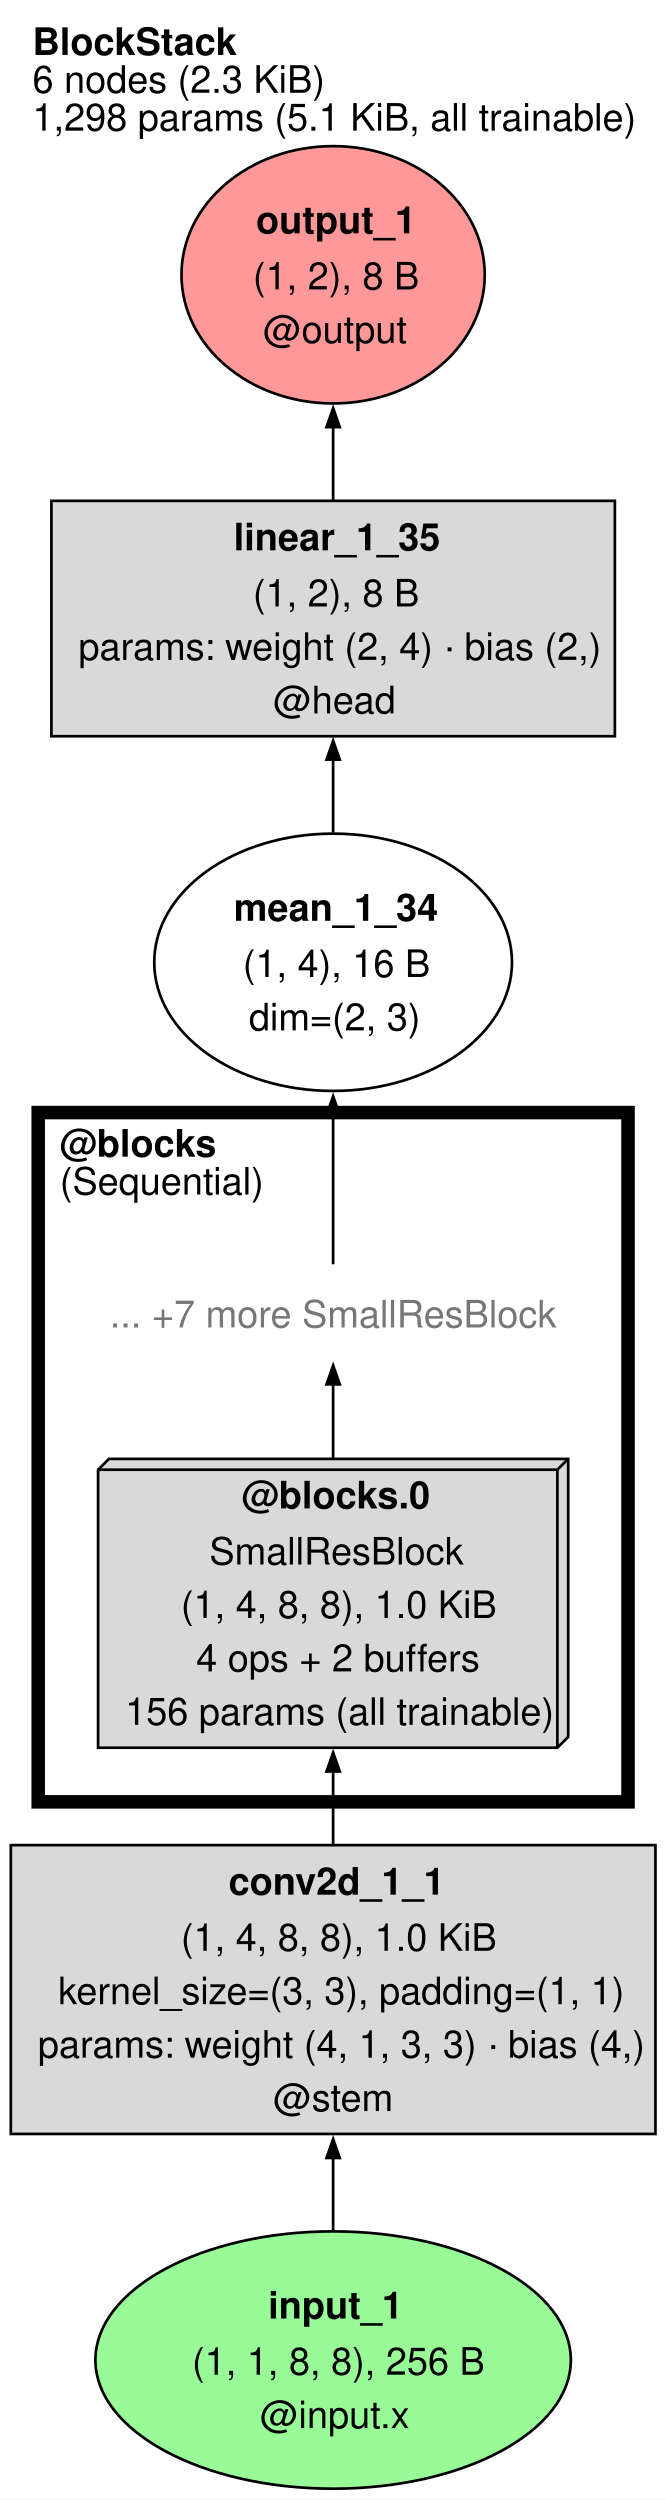
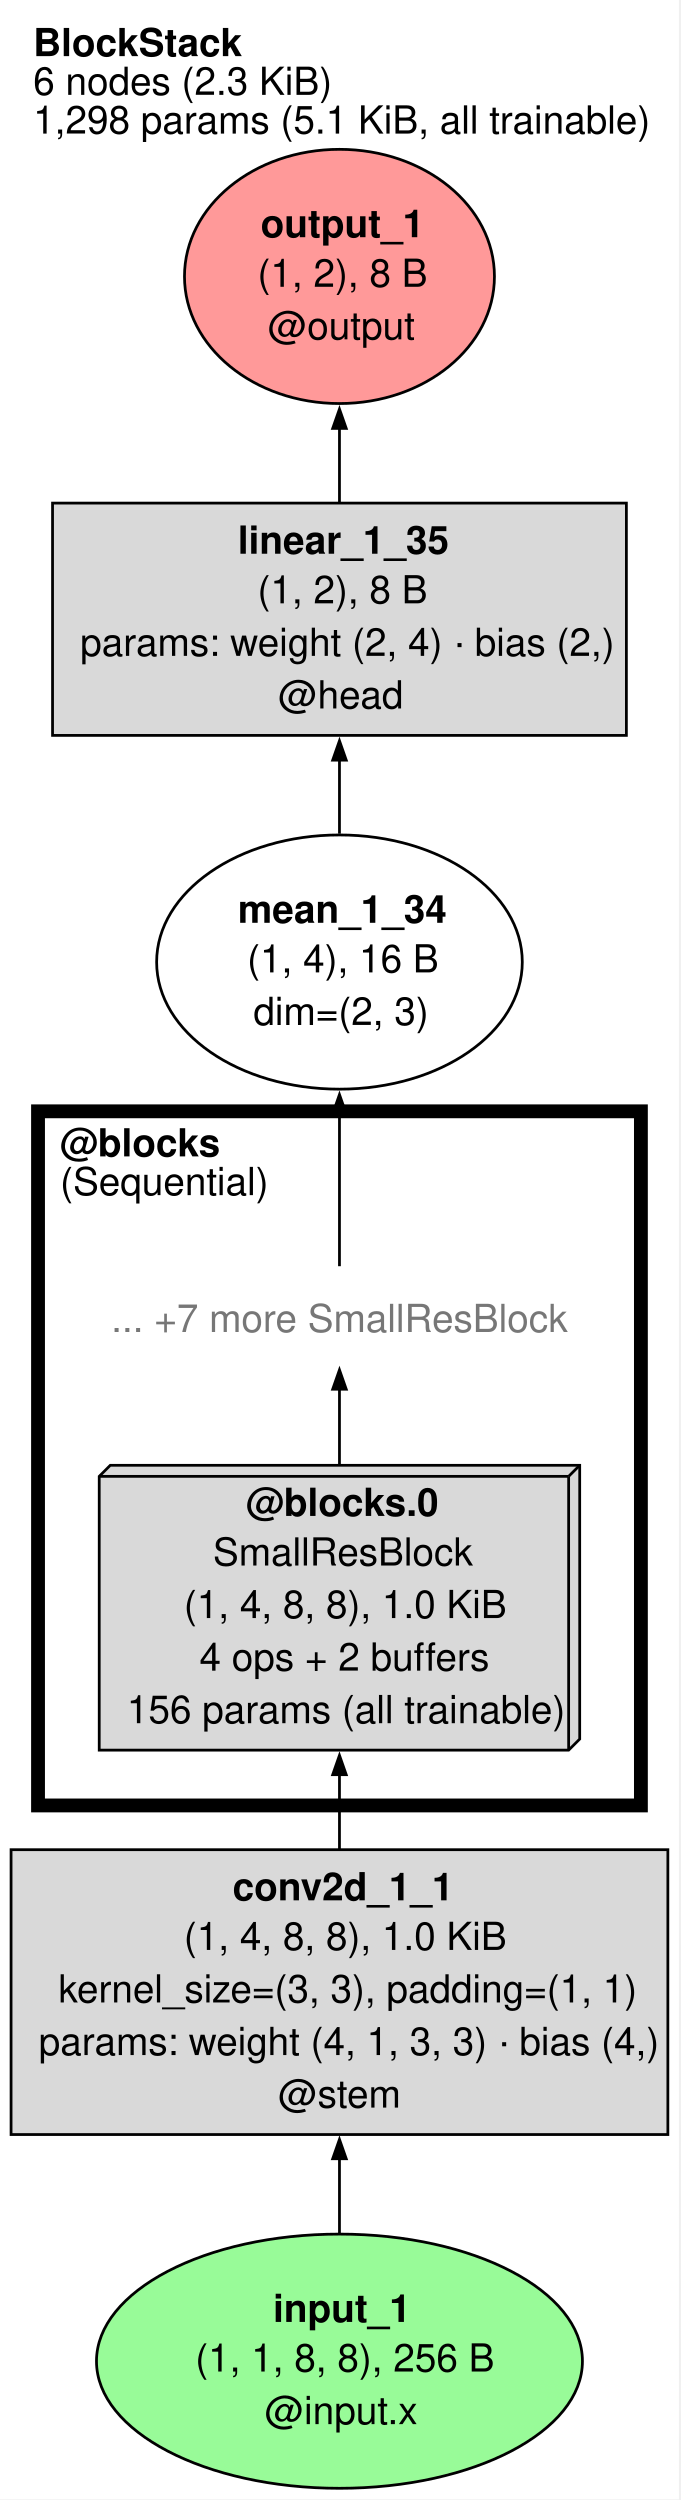
- <svg xmlns="http://www.w3.org/2000/svg" width="246pt" height="924pt" viewBox="0.00 0.00 246.00 924.00">
-   <g id="graph0" class="graph" transform="scale(1 1) rotate(0) translate(4 919.82)">
-     <polygon fill="white" stroke="none" points="-4,4 -4,-919.82 242.25,-919.82 242.25,4 -4,4" />
-     <text xml:space="preserve" text-anchor="start" x="8" y="-899.52" font-family="Helvetica,sans-Serif" font-weight="bold" font-size="14.00">BlockStack</text>
-     <text xml:space="preserve" text-anchor="start" x="8" y="-885.52" font-family="Helvetica,sans-Serif" font-size="14.00">6 nodes (2.3 KiB)</text>
-     <text xml:space="preserve" text-anchor="start" x="8" y="-871.52" font-family="Helvetica,sans-Serif" font-size="14.00">1,298 params (5.1 KiB, all trainable)</text>
+ <svg xmlns="http://www.w3.org/2000/svg" width="246pt" height="904pt" viewBox="0.00 0.00 246.00 904.00">
+   <g id="graph0" class="graph" transform="scale(1 1) rotate(0) translate(4 899.77)">
+     <polygon fill="white" stroke="none" points="-4,4 -4,-899.77 241.5,-899.77 241.5,4 -4,4" />
+     <text xml:space="preserve" text-anchor="start" x="8" y="-879.47" font-family="Helvetica,sans-Serif" font-weight="bold" font-size="14.00">BlockStack</text>
+     <text xml:space="preserve" text-anchor="start" x="8" y="-865.47" font-family="Helvetica,sans-Serif" font-size="14.00">6 nodes (2.3 KiB)</text>
+     <text xml:space="preserve" text-anchor="start" x="8" y="-851.47" font-family="Helvetica,sans-Serif" font-size="14.00">1,298 params (5.1 KiB, all trainable)</text>
    <g id="clust2" class="cluster">
-       <polygon fill="white" stroke="black" stroke-width="5" points="10.12,-253.86 10.12,-508.61 228.12,-508.61 228.12,-253.86 10.12,-253.86" />
-       <text xml:space="preserve" text-anchor="start" x="18.12" y="-492.31" font-family="Helvetica,sans-Serif" font-weight="bold" font-size="14.00">@blocks</text>
-       <text xml:space="preserve" text-anchor="start" x="18.12" y="-478.31" font-family="Helvetica,sans-Serif" font-size="14.00">(Sequential)</text>
+       <polygon fill="white" stroke="black" stroke-width="5" points="9.75,-246.92 9.75,-497.92 227.75,-497.92 227.75,-246.92 9.75,-246.92" />
+       <text xml:space="preserve" text-anchor="start" x="17.75" y="-481.62" font-family="Helvetica,sans-Serif" font-weight="bold" font-size="14.00">@blocks</text>
+       <text xml:space="preserve" text-anchor="start" x="17.75" y="-467.62" font-family="Helvetica,sans-Serif" font-size="14.00">(Sequential)</text>
    </g>
    <g id="node1" class="node">
-       <ellipse fill="#98fb98" stroke="black" cx="119.12" cy="-47.55" rx="87.86" ry="47.55" />
-       <text xml:space="preserve" text-anchor="start" x="95.12" y="-62.88" font-family="Helvetica,sans-Serif" font-weight="bold" font-size="14.00">input_1</text>
-       <text xml:space="preserve" text-anchor="start" x="67" y="-42.13" font-family="Helvetica,sans-Serif" font-size="14.00">(1, 1, 8, 8), 256 B</text>
-       <text xml:space="preserve" text-anchor="start" x="92.12" y="-22.38" font-family="Helvetica,sans-Serif" font-size="14.00">@input.x</text>
+       <ellipse fill="#98fb98" stroke="black" cx="118.75" cy="-45.96" rx="87.86" ry="45.96" />
+       <text xml:space="preserve" text-anchor="start" x="94.75" y="-60.16" font-family="Helvetica,sans-Serif" font-weight="bold" font-size="14.00">input_1</text>
+       <text xml:space="preserve" text-anchor="start" x="66.62" y="-42.21" font-family="Helvetica,sans-Serif" font-size="14.00">(1, 1, 8, 8), 256 B</text>
+       <text xml:space="preserve" text-anchor="start" x="91.75" y="-23.21" font-family="Helvetica,sans-Serif" font-size="14.00">@input.x</text>
    </g>
    <g id="node2" class="node">
-       <polygon fill="#d9d9d9" stroke="black" points="238.25,-237.86 0,-237.86 0,-131.11 238.25,-131.11 238.25,-237.86" />
-       <text xml:space="preserve" text-anchor="start" x="80.5" y="-219.56" font-family="Helvetica,sans-Serif" font-weight="bold" font-size="14.00">conv2d_1_1</text>
-       <text xml:space="preserve" text-anchor="start" x="62.88" y="-198.81" font-family="Helvetica,sans-Serif" font-size="14.00">(1, 4, 8, 8), 1.0 KiB</text>
-       <text xml:space="preserve" text-anchor="start" x="17.5" y="-179.06" font-family="Helvetica,sans-Serif" font-size="14.00">kernel_size=(3, 3), padding=(1, 1)</text>
-       <text xml:space="preserve" text-anchor="start" x="10" y="-159.31" font-family="Helvetica,sans-Serif" font-size="14.00">params: weight (4, 1, 3, 3) · bias (4,)</text>
-       <text xml:space="preserve" text-anchor="start" x="97" y="-139.56" font-family="Helvetica,sans-Serif" font-size="14.00">@stem</text>
+       <polygon fill="#d9d9d9" stroke="black" points="237.5,-230.92 0,-230.92 0,-127.92 237.5,-127.92 237.5,-230.92" />
+       <text xml:space="preserve" text-anchor="start" x="80.12" y="-212.62" font-family="Helvetica,sans-Serif" font-weight="bold" font-size="14.00">conv2d_1_1</text>
+       <text xml:space="preserve" text-anchor="start" x="62.5" y="-194.67" font-family="Helvetica,sans-Serif" font-size="14.00">(1, 4, 8, 8), 1.0 KiB</text>
+       <text xml:space="preserve" text-anchor="start" x="17.12" y="-175.67" font-family="Helvetica,sans-Serif" font-size="14.00">kernel_size=(3, 3), padding=(1, 1)</text>
+       <text xml:space="preserve" text-anchor="start" x="10" y="-156.67" font-family="Helvetica,sans-Serif" font-size="14.00">params: weight (4, 1, 3, 3) · bias (4,)</text>
+       <text xml:space="preserve" text-anchor="start" x="96.62" y="-137.67" font-family="Helvetica,sans-Serif" font-size="14.00">@stem</text>
    </g>
    <g id="edge1" class="edge">
-       <path fill="none" stroke="black" d="M119.12,-95.37C119.12,-104.11 119.12,-113.36 119.12,-122.46" />
-       <polygon fill="black" stroke="black" points="116.68,-122.23 119.13,-129.23 121.58,-122.23 116.68,-122.23" />
+       <path fill="none" stroke="black" d="M118.75,-92.2C118.75,-100.96 118.75,-110.26 118.75,-119.38" />
+       <polygon fill="black" stroke="black" points="116.3,-119.17 118.75,-126.17 121.2,-119.17 116.3,-119.17" />
    </g>
    <g id="node3" class="node">
-       <polygon fill="#d9d9d9" stroke="black" points="206,-380.61 36.25,-380.61 32.25,-376.61 32.25,-273.86 202,-273.86 206,-277.86 206,-380.61" />
-       <polyline fill="none" stroke="black" points="202,-376.61 32.25,-376.61" />
-       <polyline fill="none" stroke="black" points="202,-376.61 202,-273.86" />
-       <polyline fill="none" stroke="black" points="202,-376.61 206,-380.61" />
-       <text xml:space="preserve" text-anchor="start" x="85.38" y="-362.31" font-family="Helvetica,sans-Serif" font-weight="bold" font-size="14.00">@blocks.0</text>
-       <text xml:space="preserve" text-anchor="start" x="73.38" y="-341.56" font-family="Helvetica,sans-Serif" font-size="14.00">SmallResBlock</text>
-       <text xml:space="preserve" text-anchor="start" x="62.88" y="-321.81" font-family="Helvetica,sans-Serif" font-size="14.00">(1, 4, 8, 8), 1.0 KiB</text>
-       <text xml:space="preserve" text-anchor="start" x="68.5" y="-302.06" font-family="Helvetica,sans-Serif" font-size="14.00">4 ops + 2 buffers</text>
-       <text xml:space="preserve" text-anchor="start" x="42.25" y="-282.31" font-family="Helvetica,sans-Serif" font-size="14.00">156 params (all trainable)</text>
+       <polygon fill="#d9d9d9" stroke="black" points="205.62,-369.92 35.88,-369.92 31.88,-365.92 31.88,-266.92 201.62,-266.92 205.62,-270.92 205.62,-369.92" />
+       <polyline fill="none" stroke="black" points="201.62,-365.92 31.88,-365.92" />
+       <polyline fill="none" stroke="black" points="201.62,-365.92 201.62,-266.92" />
+       <polyline fill="none" stroke="black" points="201.62,-365.92 205.62,-369.92" />
+       <text xml:space="preserve" text-anchor="start" x="85" y="-351.62" font-family="Helvetica,sans-Serif" font-weight="bold" font-size="14.00">@blocks.0</text>
+       <text xml:space="preserve" text-anchor="start" x="73" y="-333.67" font-family="Helvetica,sans-Serif" font-size="14.00">SmallResBlock</text>
+       <text xml:space="preserve" text-anchor="start" x="62.5" y="-314.67" font-family="Helvetica,sans-Serif" font-size="14.00">(1, 4, 8, 8), 1.0 KiB</text>
+       <text xml:space="preserve" text-anchor="start" x="68.12" y="-295.67" font-family="Helvetica,sans-Serif" font-size="14.00">4 ops + 2 buffers</text>
+       <text xml:space="preserve" text-anchor="start" x="41.88" y="-276.67" font-family="Helvetica,sans-Serif" font-size="14.00">156 params (all trainable)</text>
    </g>
    <g id="edge2" class="edge">
-       <path fill="none" stroke="black" d="M119.12,-238.29C119.12,-247.04 119.12,-256.18 119.12,-265.11" />
-       <polygon fill="black" stroke="black" points="116.68,-265.08 119.13,-272.08 121.58,-265.08 116.68,-265.08" />
+       <path fill="none" stroke="black" d="M118.75,-231.05C118.75,-239.92 118.75,-249.22 118.75,-258.3" />
+       <polygon fill="black" stroke="black" points="116.3,-258.04 118.75,-265.04 121.2,-258.04 116.3,-258.04" />
    </g>
    <g id="node4" class="node">
-       <text xml:space="preserve" text-anchor="middle" x="119.12" y="-429.18" font-family="Helvetica,sans-Serif" font-size="14.00" fill="#777777">... +7 more SmallResBlock</text>
+       <text xml:space="preserve" text-anchor="middle" x="118.75" y="-418.12" font-family="Helvetica,sans-Serif" font-size="14.00" fill="#777777">... +7 more SmallResBlock</text>
    </g>
    <g id="edge6" class="edge">
-       <path fill="none" stroke="black" d="M119.12,-380.92C119.12,-390.44 119.12,-399.96 119.12,-408.24" />
-       <polygon fill="black" stroke="black" points="116.68,-408.16 119.13,-415.16 121.58,-408.16 116.68,-408.16" />
+       <path fill="none" stroke="black" d="M118.75,-370.26C118.75,-379.73 118.75,-389.23 118.75,-397.5" />
+       <polygon fill="black" stroke="black" points="116.3,-397.43 118.75,-404.43 121.2,-397.43 116.3,-397.43" />
    </g>
    <g id="node5" class="node">
-       <ellipse fill="white" stroke="black" cx="119.12" cy="-564.16" rx="66.11" ry="47.55" />
-       <text xml:space="preserve" text-anchor="start" x="82.38" y="-579.48" font-family="Helvetica,sans-Serif" font-weight="bold" font-size="14.00">mean_1_34</text>
-       <text xml:space="preserve" text-anchor="start" x="85.75" y="-558.73" font-family="Helvetica,sans-Serif" font-size="14.00">(1, 4), 16 B</text>
-       <text xml:space="preserve" text-anchor="start" x="88" y="-538.98" font-family="Helvetica,sans-Serif" font-size="14.00">dim=(2, 3)</text>
+       <ellipse fill="white" stroke="black" cx="118.75" cy="-551.89" rx="66.11" ry="45.96" />
+       <text xml:space="preserve" text-anchor="start" x="82" y="-566.09" font-family="Helvetica,sans-Serif" font-weight="bold" font-size="14.00">mean_1_34</text>
+       <text xml:space="preserve" text-anchor="start" x="85.38" y="-548.14" font-family="Helvetica,sans-Serif" font-size="14.00">(1, 4), 16 B</text>
+       <text xml:space="preserve" text-anchor="start" x="87.62" y="-529.14" font-family="Helvetica,sans-Serif" font-size="14.00">dim=(2, 3)</text>
    </g>
    <g id="edge3" class="edge">
-       <path fill="none" stroke="black" d="M119.12,-452.54C119.12,-466.72 119.12,-487.76 119.12,-507.71" />
-       <polygon fill="black" stroke="black" points="116.68,-507.65 119.13,-514.65 121.58,-507.65 116.68,-507.65" />
+       <path fill="none" stroke="black" d="M118.75,-441.91C118.75,-456.13 118.75,-477.23 118.75,-497.08" />
+       <polygon fill="black" stroke="black" points="116.3,-496.98 118.75,-503.98 121.2,-496.98 116.3,-496.98" />
    </g>
    <g id="node6" class="node">
-       <polygon fill="#d9d9d9" stroke="black" points="223.25,-734.71 15,-734.71 15,-647.71 223.25,-647.71 223.25,-734.71" />
-       <text xml:space="preserve" text-anchor="start" x="82.38" y="-716.41" font-family="Helvetica,sans-Serif" font-weight="bold" font-size="14.00">linear_1_35</text>
-       <text xml:space="preserve" text-anchor="start" x="89.5" y="-695.66" font-family="Helvetica,sans-Serif" font-size="14.00">(1, 2), 8 B</text>
-       <text xml:space="preserve" text-anchor="start" x="25" y="-675.91" font-family="Helvetica,sans-Serif" font-size="14.00">params: weight (2, 4) · bias (2,)</text>
-       <text xml:space="preserve" text-anchor="start" x="97" y="-656.16" font-family="Helvetica,sans-Serif" font-size="14.00">@head</text>
+       <polygon fill="#d9d9d9" stroke="black" points="222.5,-717.85 15,-717.85 15,-633.85 222.5,-633.85 222.5,-717.85" />
+       <text xml:space="preserve" text-anchor="start" x="82" y="-699.55" font-family="Helvetica,sans-Serif" font-weight="bold" font-size="14.00">linear_1_35</text>
+       <text xml:space="preserve" text-anchor="start" x="89.12" y="-681.6" font-family="Helvetica,sans-Serif" font-size="14.00">(1, 2), 8 B</text>
+       <text xml:space="preserve" text-anchor="start" x="25" y="-662.6" font-family="Helvetica,sans-Serif" font-size="14.00">params: weight (2, 4) · bias (2,)</text>
+       <text xml:space="preserve" text-anchor="start" x="96.62" y="-643.6" font-family="Helvetica,sans-Serif" font-size="14.00">@head</text>
    </g>
    <g id="edge4" class="edge">
-       <path fill="none" stroke="black" d="M119.12,-612.08C119.12,-620.9 119.12,-630.17 119.12,-639.11" />
-       <polygon fill="black" stroke="black" points="116.68,-639.05 119.13,-646.05 121.58,-639.05 116.68,-639.05" />
+       <path fill="none" stroke="black" d="M118.75,-598.3C118.75,-607.02 118.75,-616.21 118.75,-625.06" />
+       <polygon fill="black" stroke="black" points="116.3,-624.91 118.75,-631.91 121.2,-624.91 116.3,-624.91" />
    </g>
    <g id="node7" class="node">
-       <ellipse fill="#ff9999" stroke="black" cx="119.12" cy="-818.26" rx="56.04" ry="47.55" />
-       <text xml:space="preserve" text-anchor="start" x="90.62" y="-833.59" font-family="Helvetica,sans-Serif" font-weight="bold" font-size="14.00">output_1</text>
-       <text xml:space="preserve" text-anchor="start" x="89.5" y="-812.84" font-family="Helvetica,sans-Serif" font-size="14.00">(1, 2), 8 B</text>
-       <text xml:space="preserve" text-anchor="start" x="93.25" y="-793.09" font-family="Helvetica,sans-Serif" font-size="14.00">@output</text>
+       <ellipse fill="#ff9999" stroke="black" cx="118.75" cy="-799.81" rx="56.04" ry="45.96" />
+       <text xml:space="preserve" text-anchor="start" x="90.25" y="-814.01" font-family="Helvetica,sans-Serif" font-weight="bold" font-size="14.00">output_1</text>
+       <text xml:space="preserve" text-anchor="start" x="89.12" y="-796.06" font-family="Helvetica,sans-Serif" font-size="14.00">(1, 2), 8 B</text>
+       <text xml:space="preserve" text-anchor="start" x="92.88" y="-777.06" font-family="Helvetica,sans-Serif" font-size="14.00">@output</text>
    </g>
    <g id="edge5" class="edge">
-       <path fill="none" stroke="black" d="M119.12,-734.9C119.12,-743.67 119.12,-753.03 119.12,-762.17" />
-       <polygon fill="black" stroke="black" points="116.68,-761.97 119.13,-768.97 121.58,-761.97 116.68,-761.97" />
+       <path fill="none" stroke="black" d="M118.75,-718.14C118.75,-726.73 118.75,-735.9 118.75,-744.87" />
+       <polygon fill="black" stroke="black" points="116.3,-744.86 118.75,-751.86 121.2,-744.86 116.3,-744.86" />
    </g>
  </g>
</svg>
